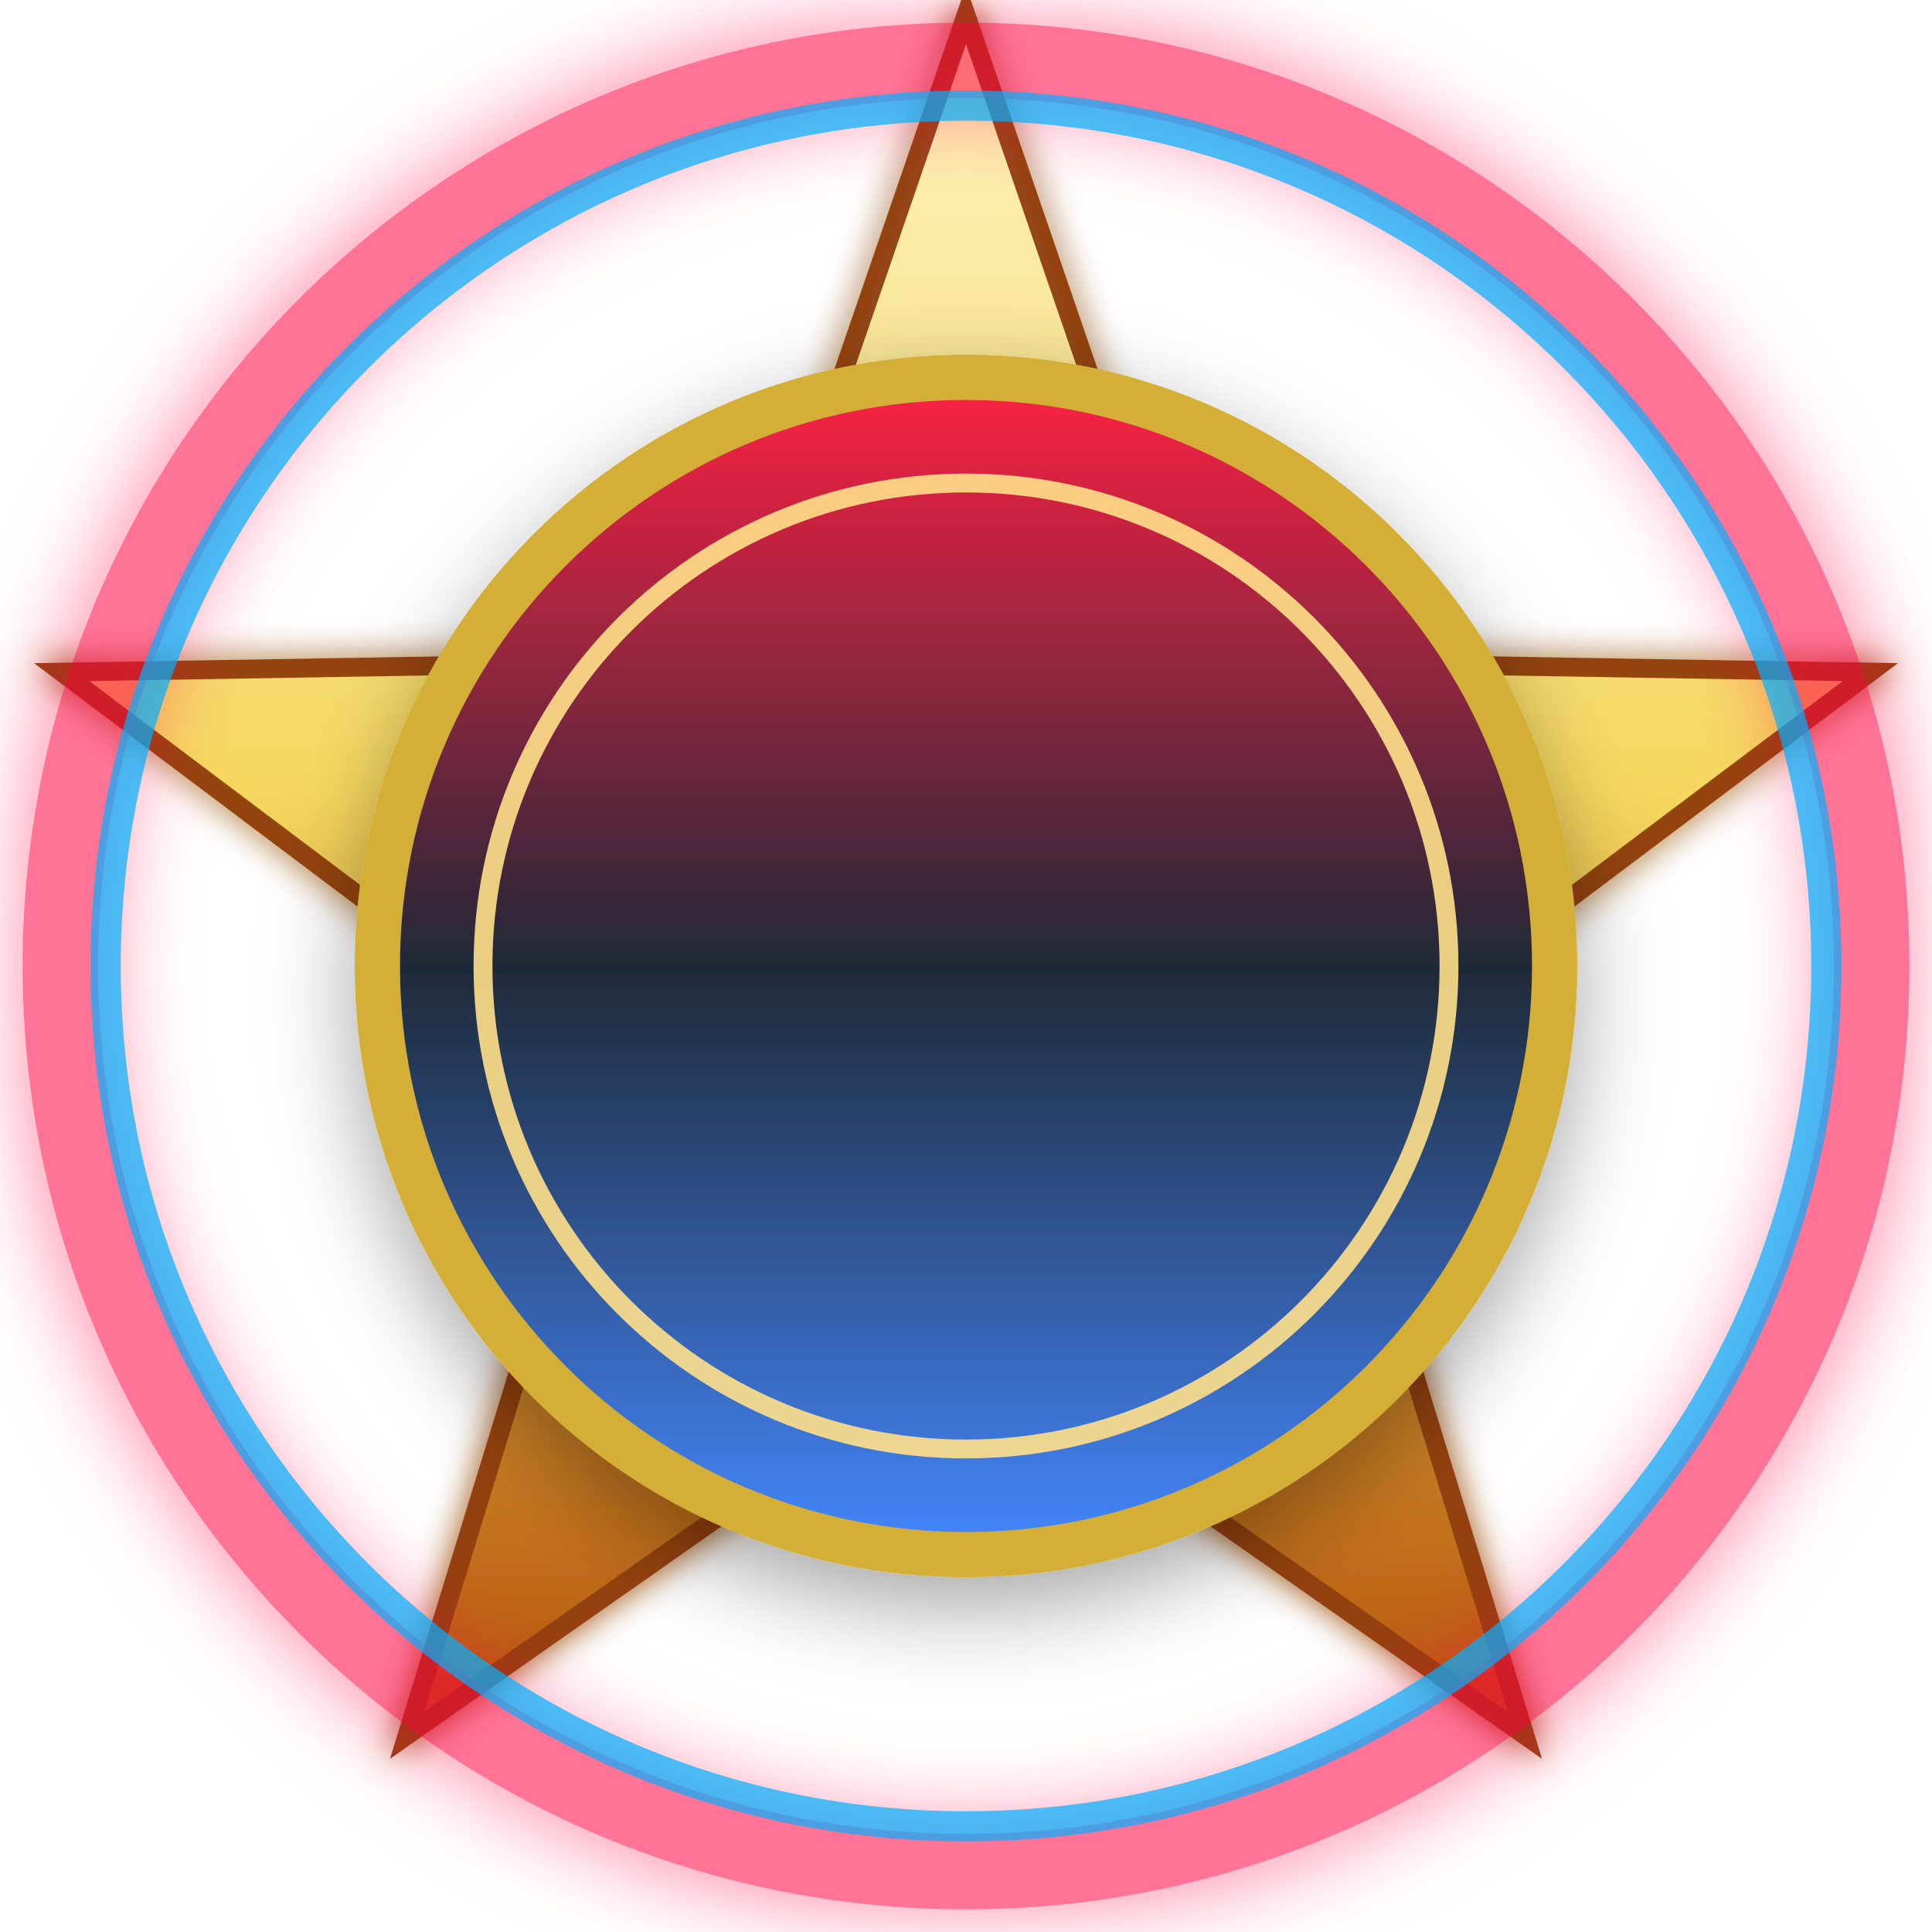
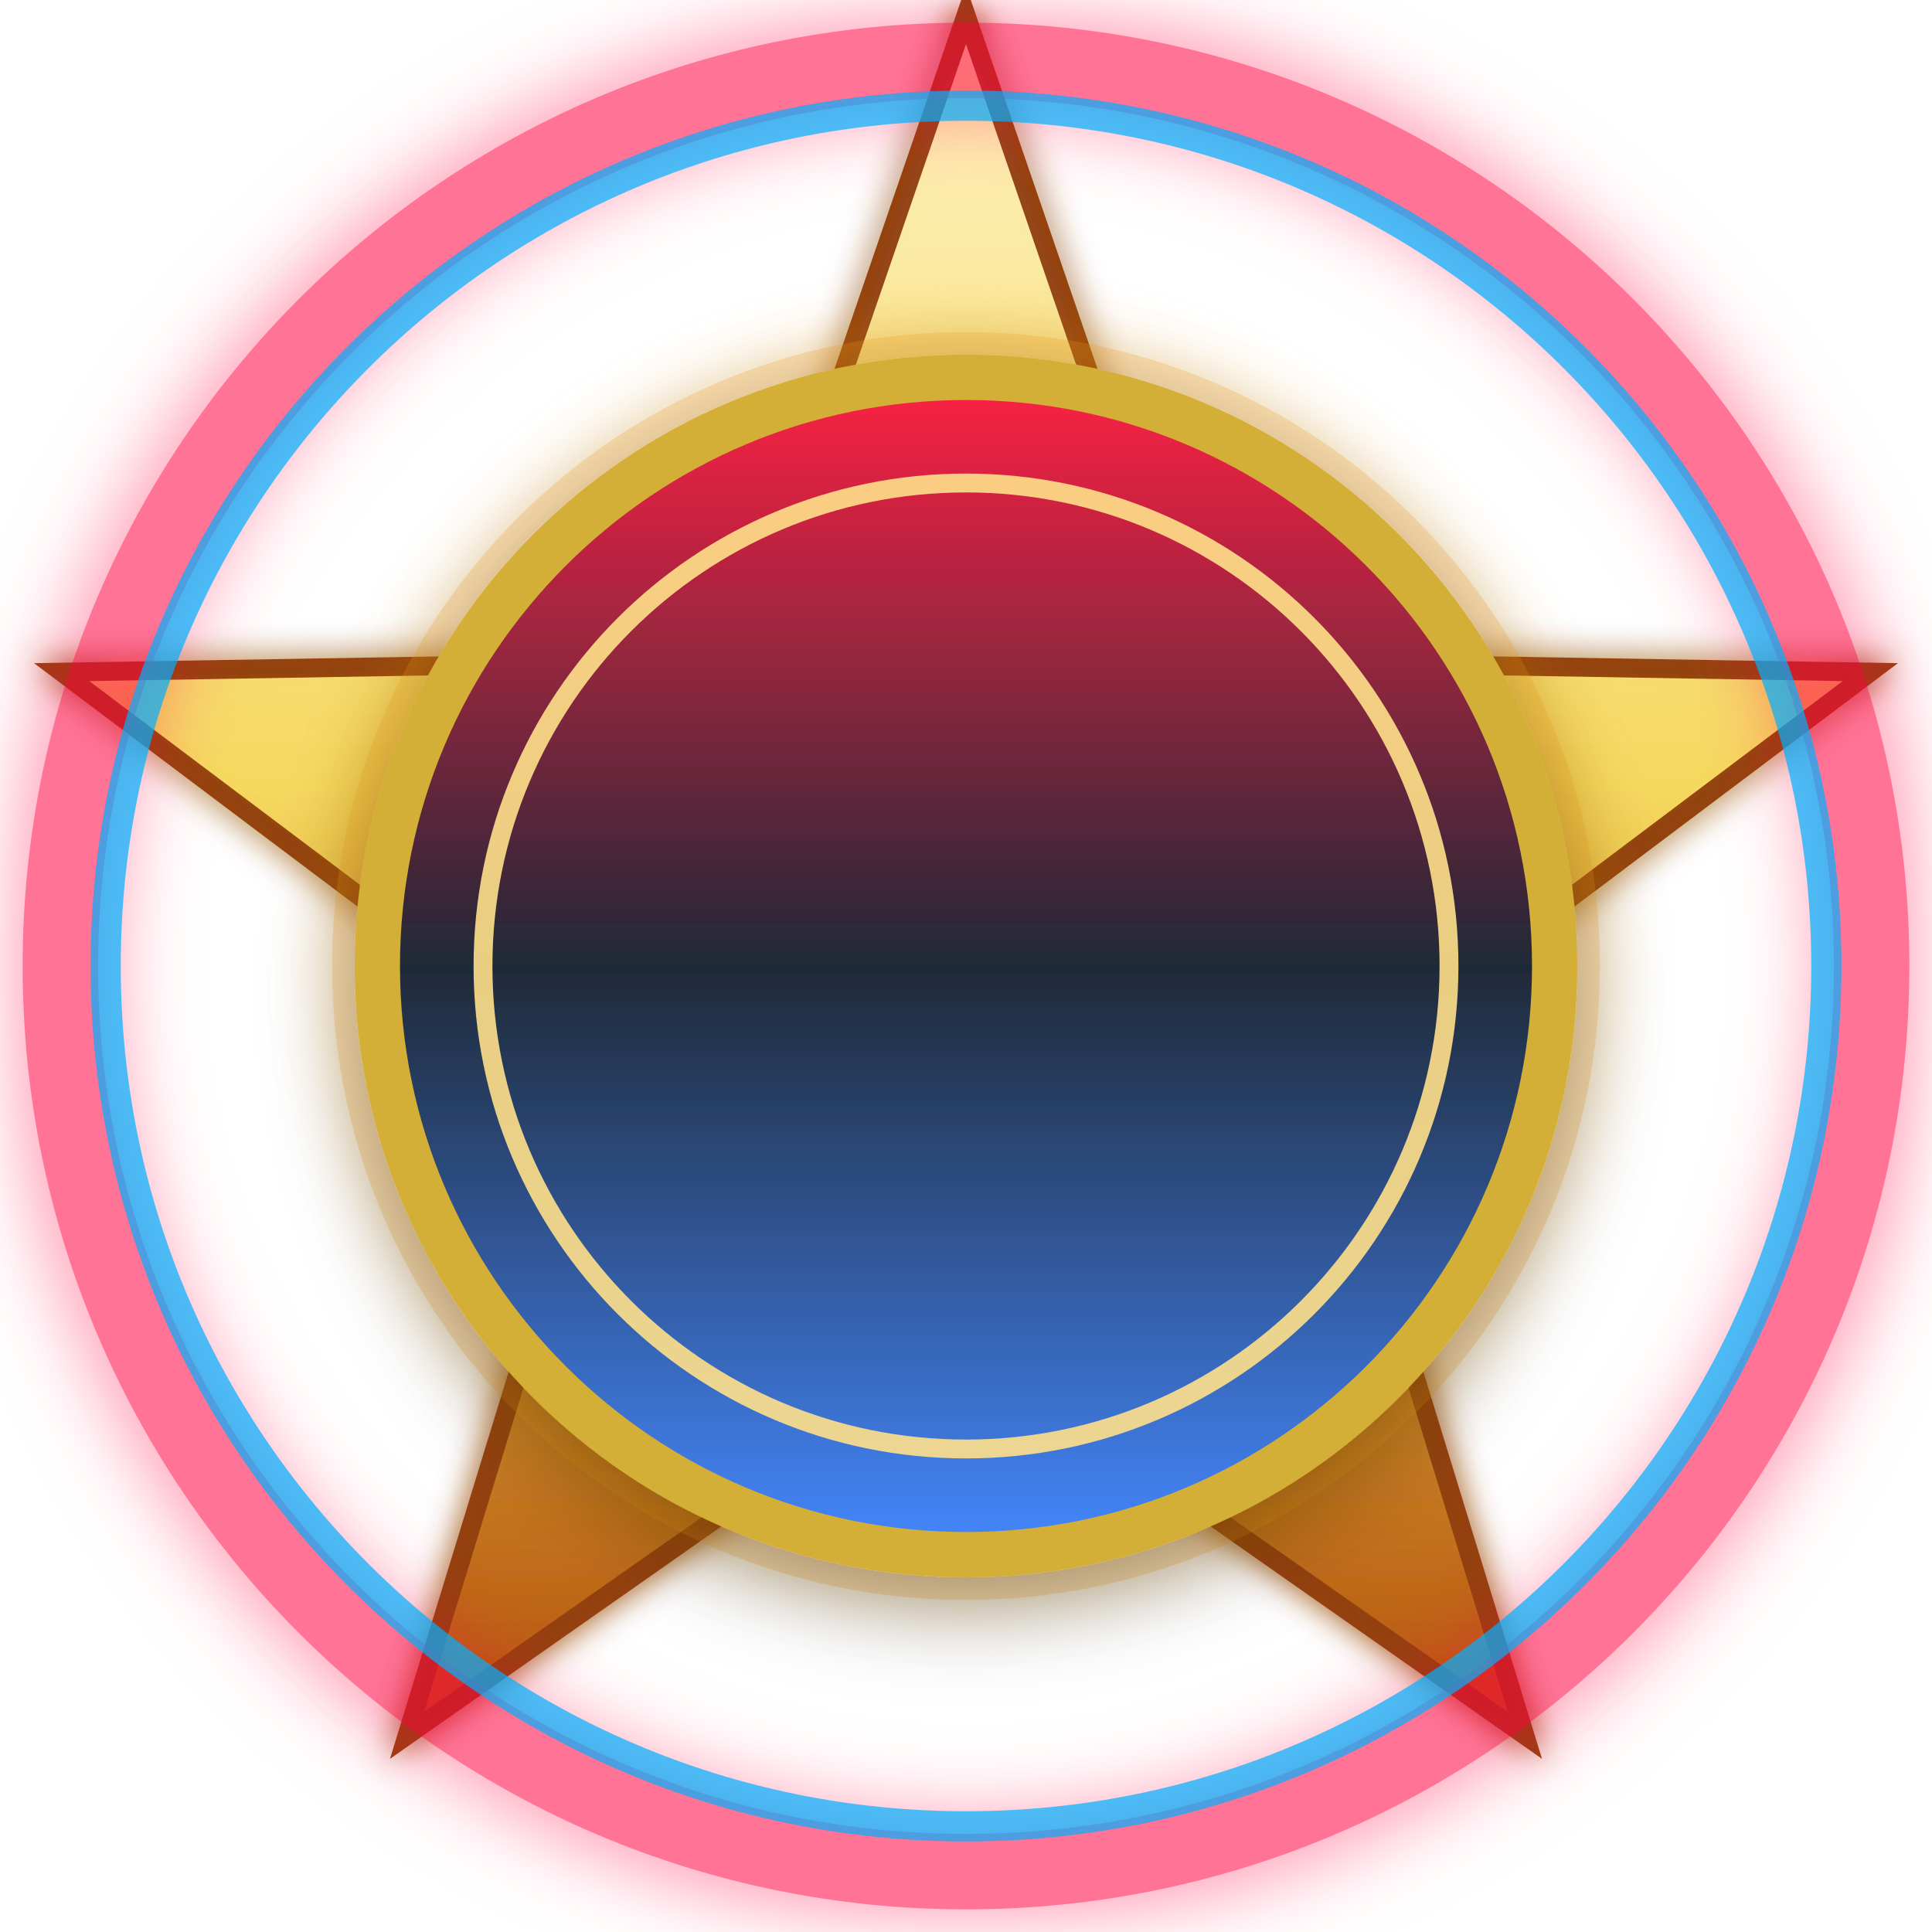
<svg xmlns="http://www.w3.org/2000/svg" width="256" height="256" viewBox="0 0 256 256" role="img" aria-label="Pro star badge">
  <defs>
    <linearGradient id="g" x1="0" y1="0" x2="0" y2="1">
      <stop offset="0%" stop-color="#ff2244">
        <animate attributeName="stop-color" values="#ff2244;#22ff66;#4488ff;#ff2244" dur="2.8s" repeatCount="indefinite" />
      </stop>
      <stop offset="50%" stop-color="#1F2937">
        <animate attributeName="stop-color" values="#2a1020;#102a18;#101828;#2a1020" dur="2.8s" repeatCount="indefinite" />
      </stop>
      <stop offset="100%" stop-color="#4488ff">
        <animate attributeName="stop-color" values="#4488ff;#ff2244;#22ff66;#4488ff" dur="2.8s" repeatCount="indefinite" />
      </stop>
    </linearGradient>
    <filter id="rainbowGlow" x="-60%" y="-60%" width="220%" height="220%">
      <feGaussianBlur stdDeviation="6" result="blur" />
+       <feMerge>
+         <feMergeNode in="blur" />
+         <feMergeNode in="SourceGraphic" />
+       </feMerge>
+     </filter>
+     <filter id="glow" x="-50%" y="-50%" width="200%" height="200%">
+       <feGaussianBlur in="SourceGraphic" stdDeviation="4" result="blur" />
      <feMerge>
        <feMergeNode in="blur" />
        <feMergeNode in="SourceGraphic" />
      </feMerge>
    </filter>
    <linearGradient id="starMetal" x1="0" y1="0" x2="0" y2="1">
      <stop offset="0%" stop-color="#FFF3C4" />
      <stop offset="45%" stop-color="#F6D860" />
      <stop offset="100%" stop-color="#B45309" />
    </linearGradient>
    <filter id="starGlow" x="-30%" y="-30%" width="160%" height="160%">
      <feGaussianBlur stdDeviation="2.2" result="b" />
      <feMerge>
        <feMergeNode in="b" />
        <feMergeNode in="SourceGraphic" />
      </feMerge>
    </filter>
    <filter id="shadow" x="-40%" y="-40%" width="180%" height="180%">
      <feDropShadow dx="0" dy="4" stdDeviation="6" flood-opacity="0.35" />
    </filter>
  </defs>
  <rect width="256" height="256" fill="none" />
  <g filter="url(#starGlow)">
    <g>
      <animateTransform attributeName="transform" type="rotate" values="0 128 128;360 128 128" dur="10s" repeatCount="indefinite" />
      <polygon points="128.00,2.00 157.39,87.55 247.83,89.06 175.55,143.45 202.06,229.94 128.00,178.00 53.94,229.94 80.45,143.45 8.17,89.06 98.61,87.55" fill="url(#starMetal)" stroke="#92400E" stroke-width="2.5" opacity="0.98" />
    </g>
  </g>
  <circle cx="128" cy="128" r="120" fill="none" stroke="#ff0040" stroke-width="10" opacity="0.55" filter="url(#rainbowGlow)">
    <animate attributeName="stroke" values="#ff0040;#ff8c00;#ffee00;#00c853;#00b0ff;#7c4dff;#ff0040" dur="3.2s" repeatCount="indefinite" />
    <animate attributeName="opacity" values="0.35;0.9;0.35" dur="1.1s" repeatCount="indefinite" />
  </circle>
  <circle cx="128" cy="128" r="114" fill="none" stroke="#00b0ff" stroke-width="4" opacity="0.7">
    <animate attributeName="stroke" values="#00b0ff;#7c4dff;#ff0040;#ff8c00;#ffee00;#00c853;#00b0ff" dur="3.2s" repeatCount="indefinite" />
  </circle>
+   <circle cx="128" cy="128" r="81" fill="none" stroke="#F59E0B" stroke-width="6" opacity="0.35" filter="url(#glow)">
+     <animate attributeName="opacity" values="0.2;0.75;0.2" dur="2.4s" repeatCount="indefinite" />
+     <animate attributeName="r" values="81;112;81" dur="2.4s" repeatCount="indefinite" />
+   </circle>
+   <circle cx="128" cy="128" r="76" fill="none" stroke="#FBBF24" stroke-width="3" opacity="0.5">
+     <animate attributeName="opacity" values="0.25;0.85;0.25" dur="2.4s" begin="0.3s" repeatCount="indefinite" />
+     <animate attributeName="r" values="76;107;76" dur="2.4s" begin="0.3s" repeatCount="indefinite" />
+   </circle>
  <g filter="url(#shadow)">
    <circle cx="128" cy="128" r="78" fill="url(#g)" stroke="#D4AF37" stroke-width="6" />
    <circle cx="128" cy="128" r="64" fill="none" stroke="#FFE08A" stroke-width="2.5" opacity="0.9" />
  </g>
</svg>
